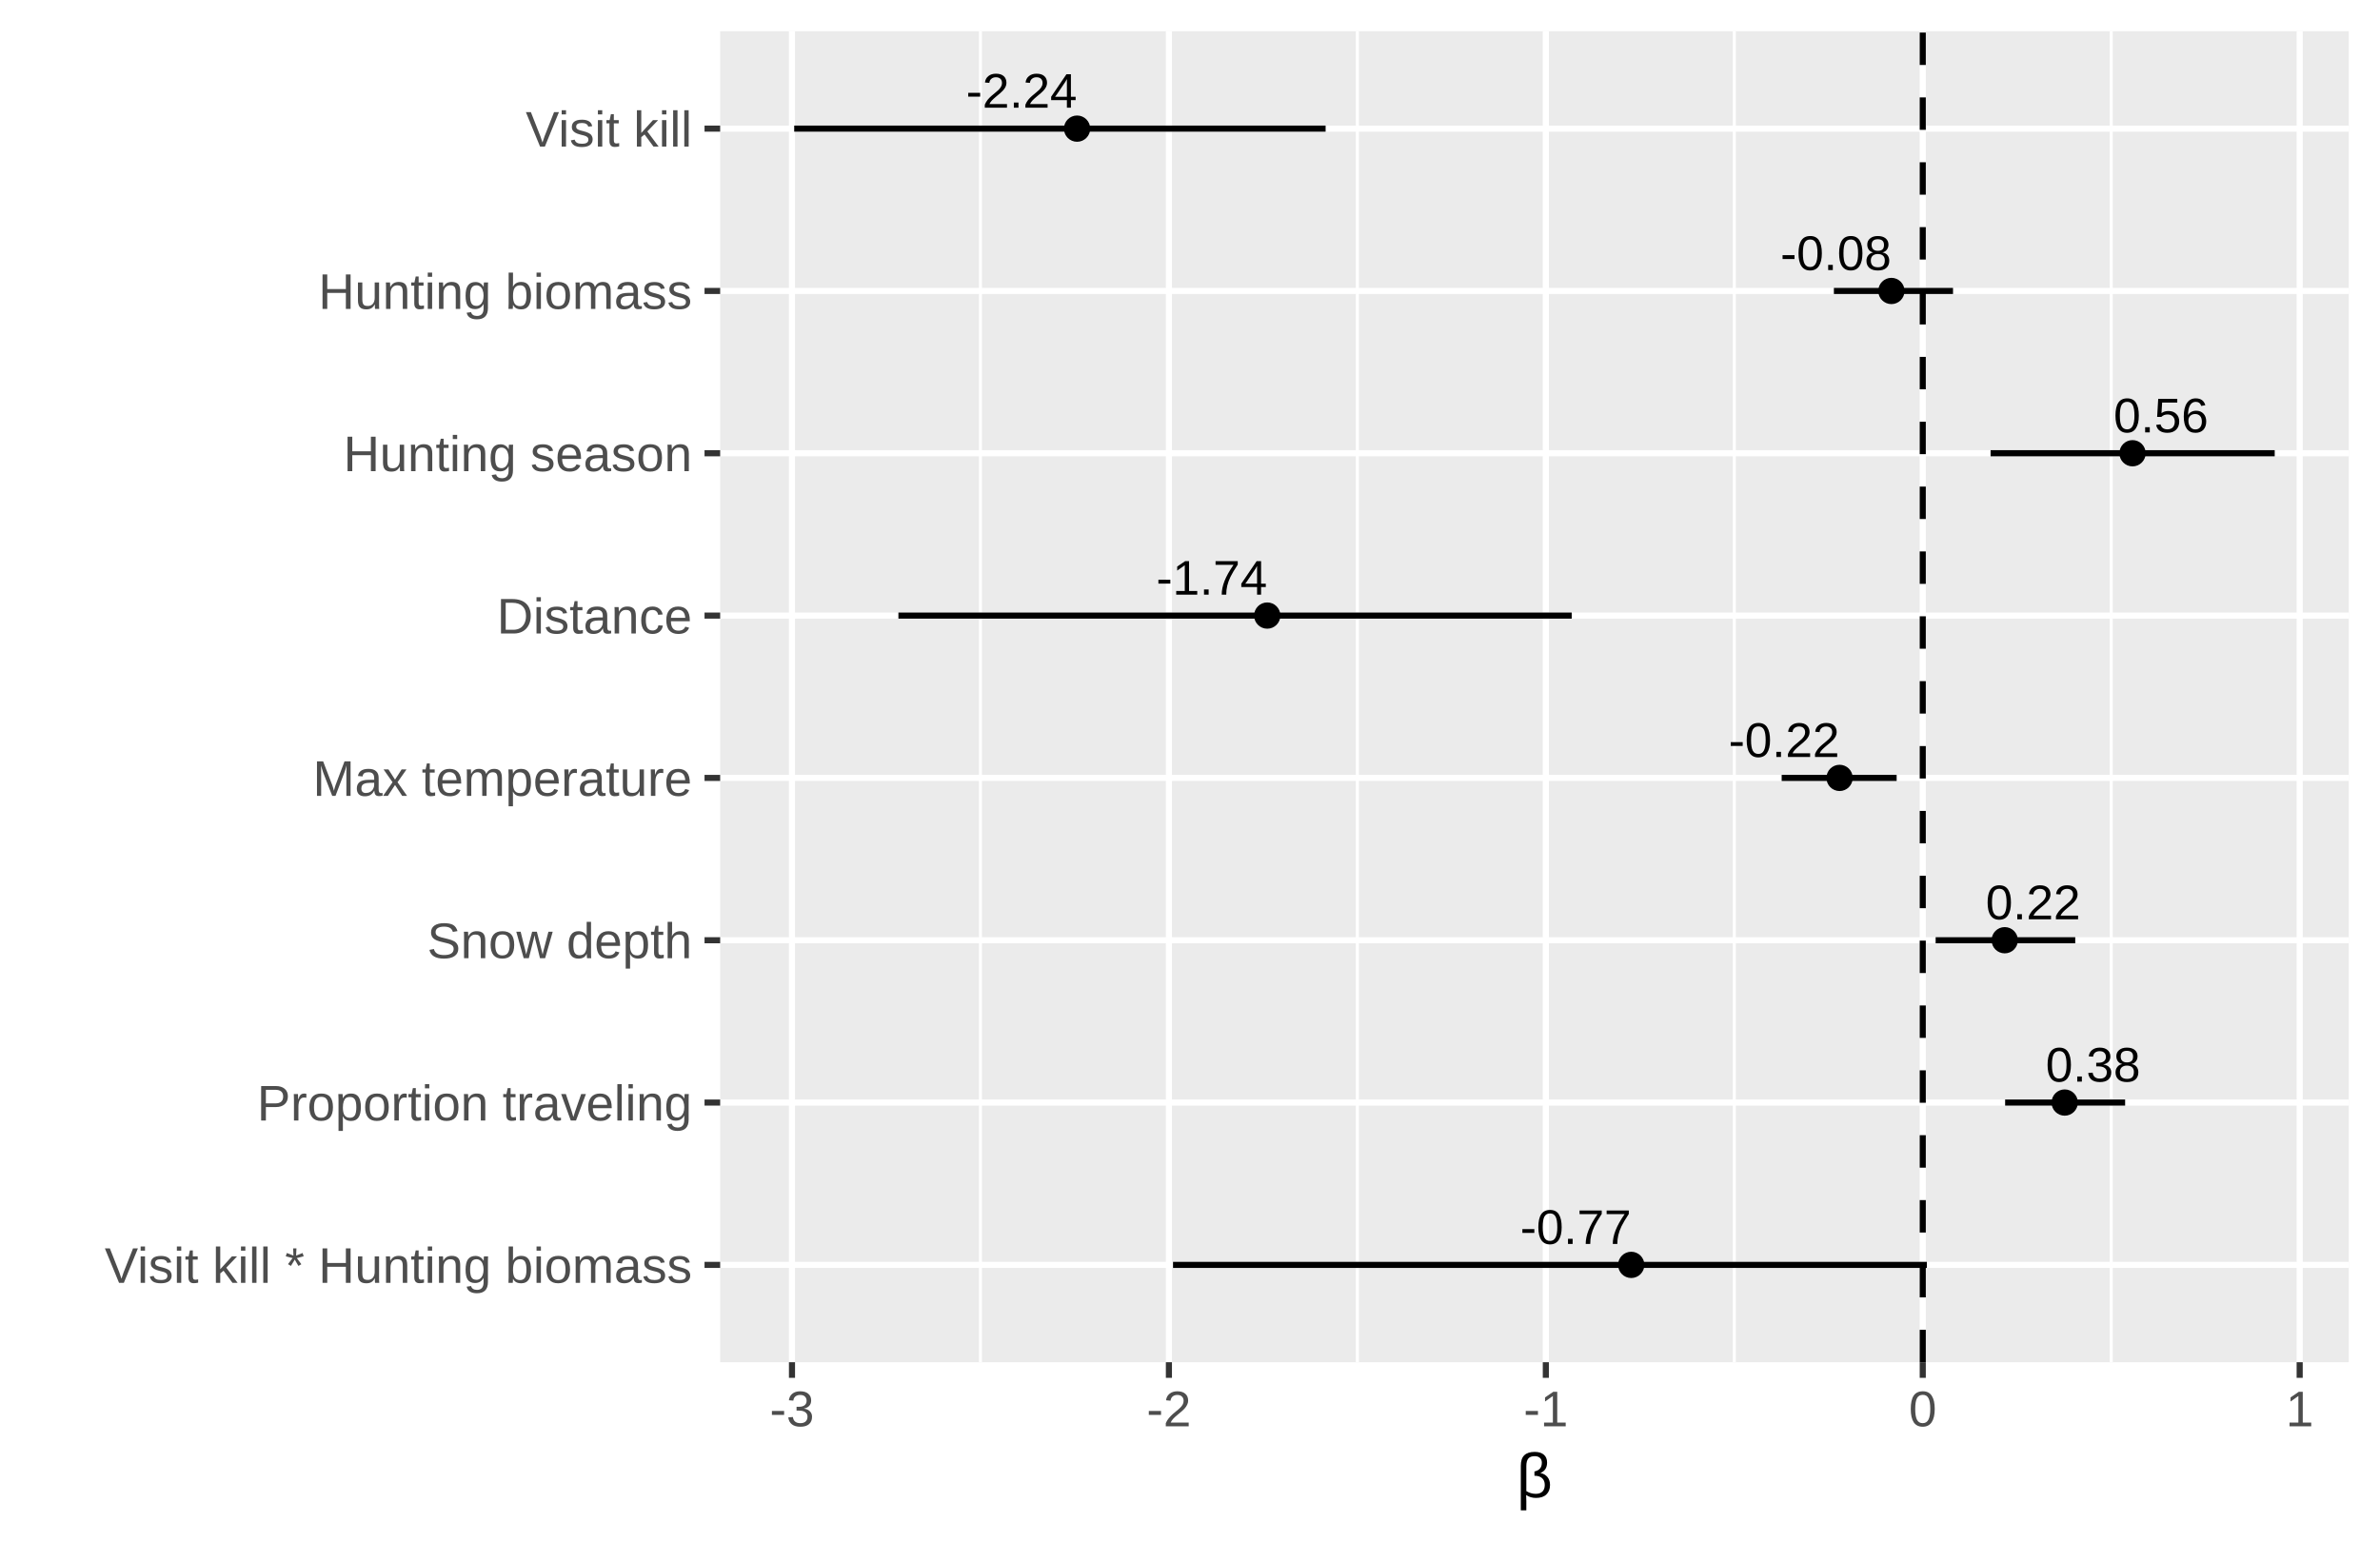
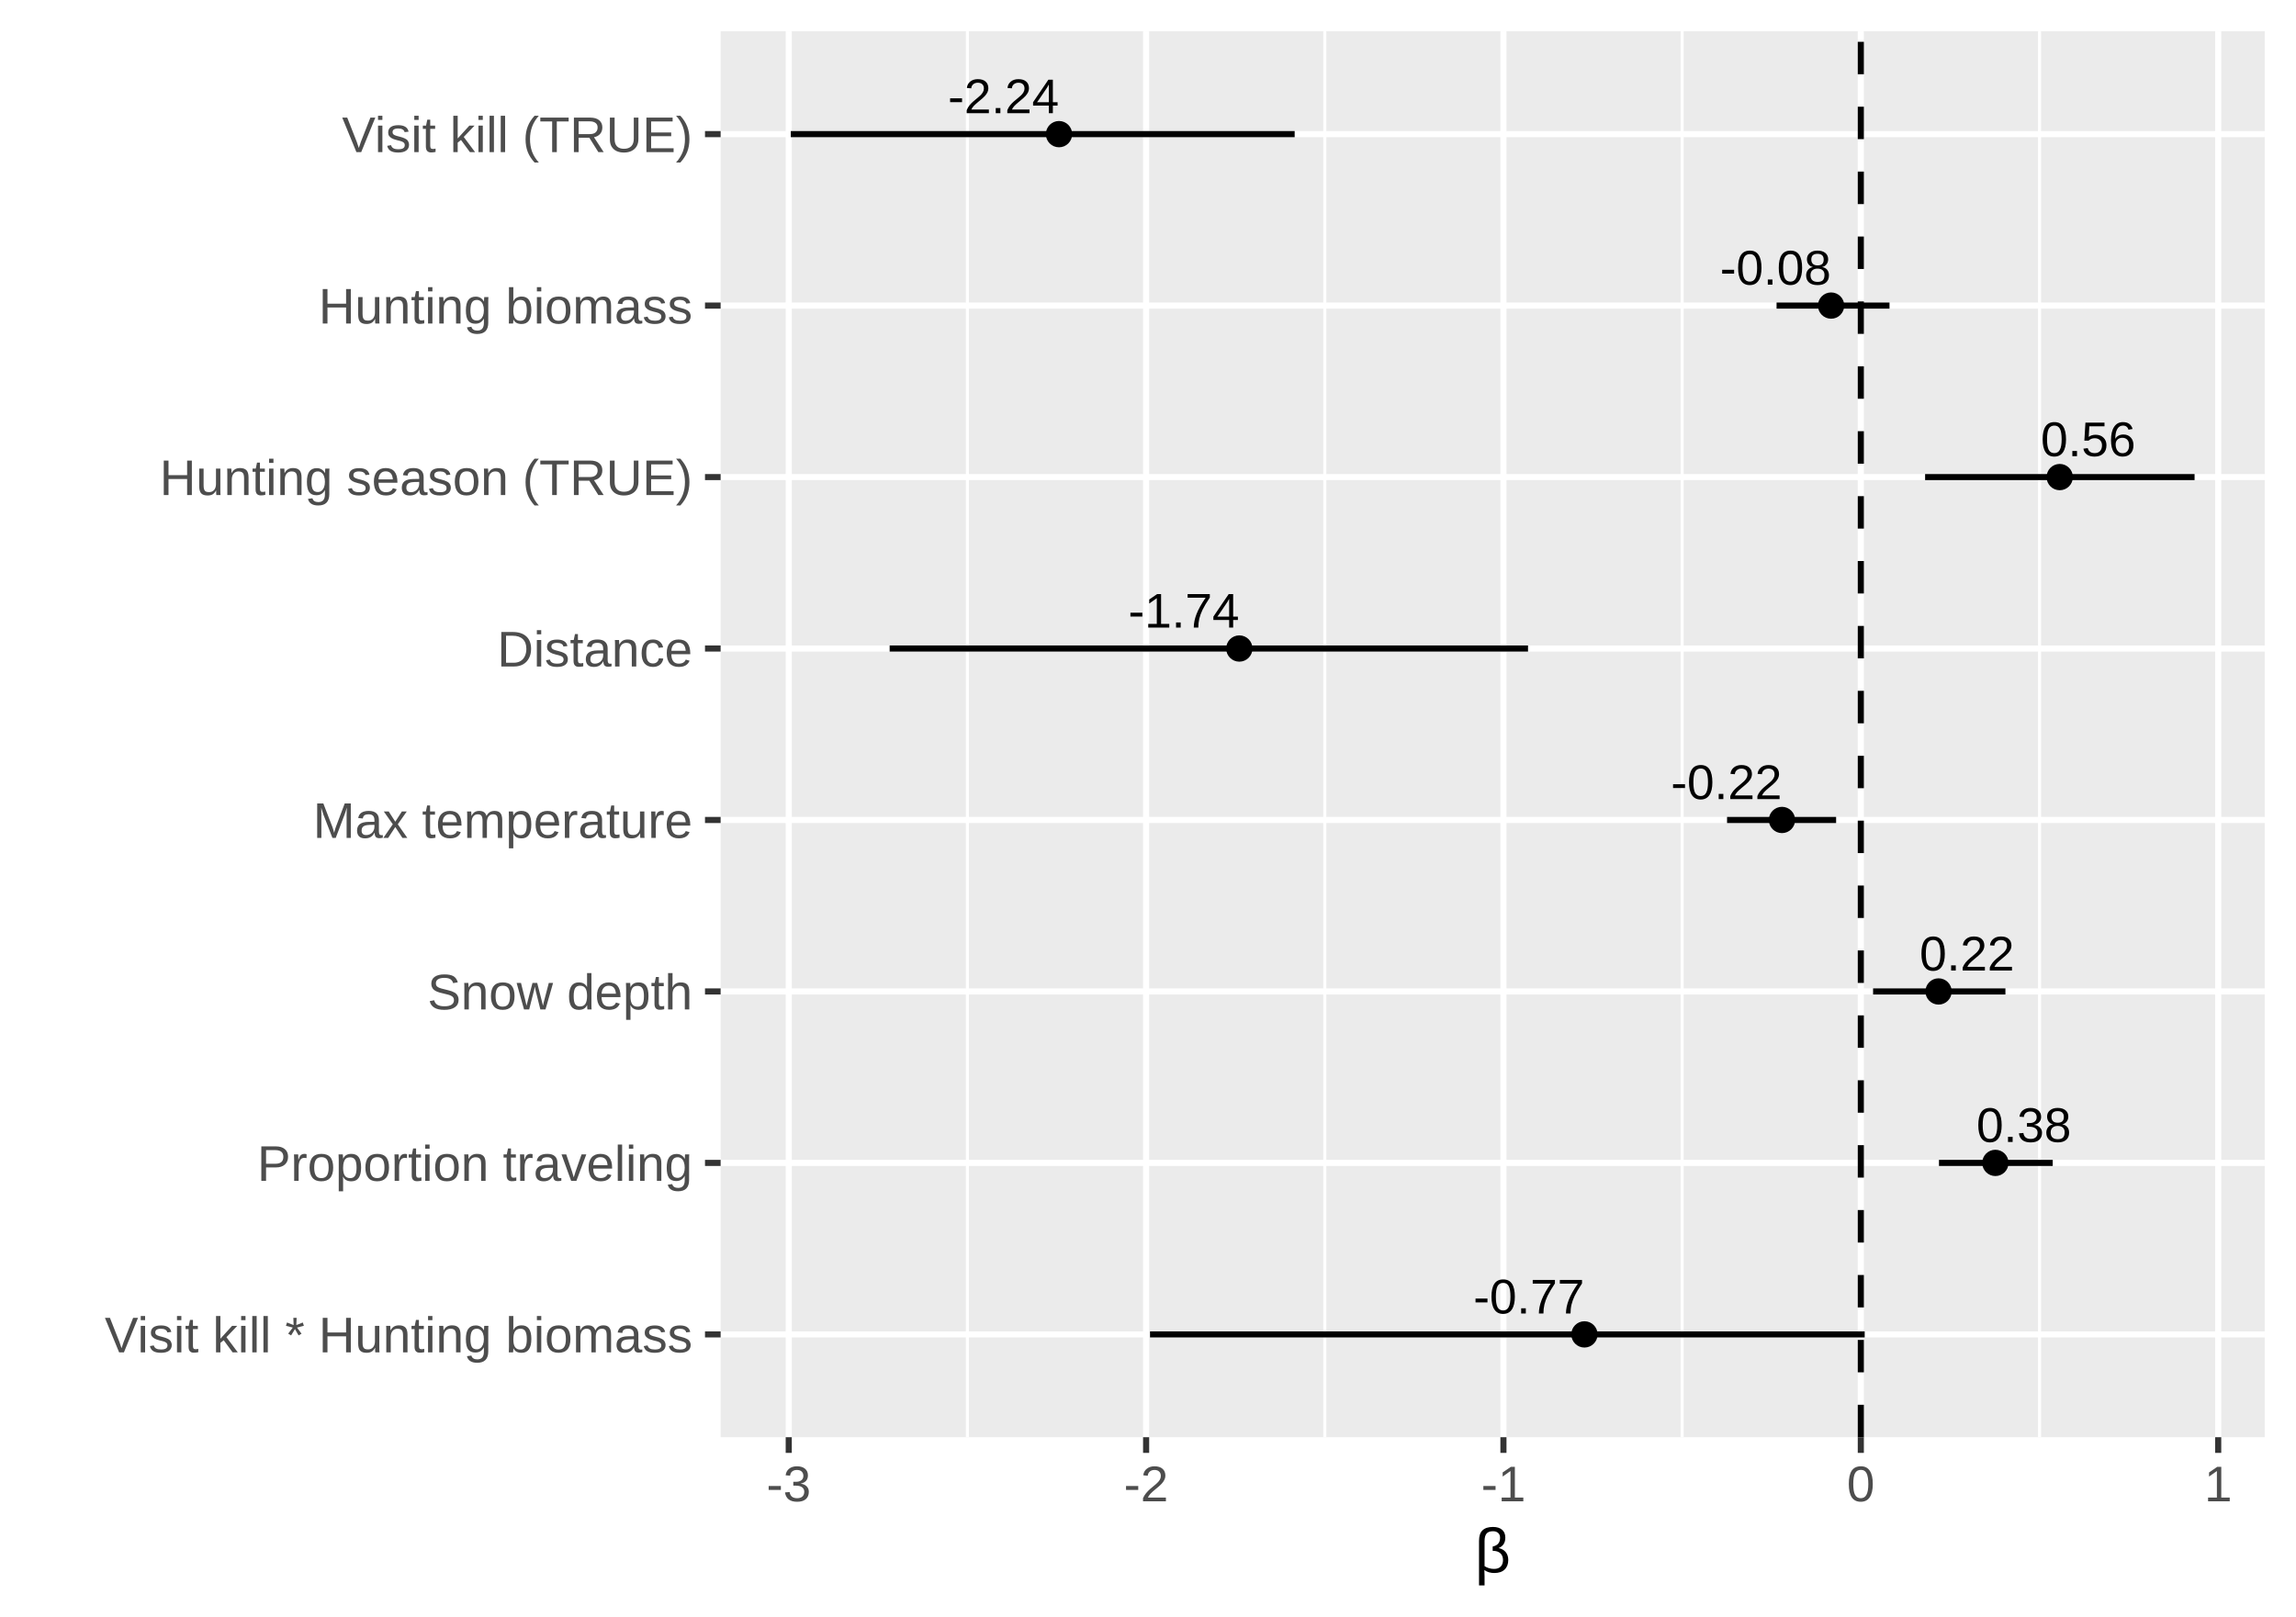
- <svg xmlns="http://www.w3.org/2000/svg" width="417.50pt" height="270.50pt" viewBox="0 0 417.50 270.50">
+ <svg xmlns="http://www.w3.org/2000/svg" width="402.50pt" height="283.50pt" viewBox="0 0 402.50 283.50">
  <g class="svglite">
    <defs>
      <style type="text/css">
    .svglite line, .svglite polyline, .svglite polygon, .svglite path, .svglite rect, .svglite circle {
      fill: none;
      stroke: #000000;
      stroke-linecap: round;
      stroke-linejoin: round;
      stroke-miterlimit: 10.00;
    }
    .svglite text {
      white-space: pre;
    }
    .svglite g.glyphgroup path {
      fill: inherit;
      stroke: none;
    }
  </style>
    </defs>
    <rect width="100%" height="100%" style="stroke: none; fill: #FFFFFF;" />
    <defs>
-       <clipPath id="cpMC4wMHw0MTcuNTB8MC4wMHwyNzAuNTA=">
-         <rect x="0.00" y="0.00" width="417.50" height="270.50" />
+       <clipPath id="cpMC4wMHw0MDIuNTB8MC4wMHwyODMuNTA=">
+         <rect x="0.00" y="0.00" width="402.50" height="283.50" />
      </clipPath>
    </defs>
-     <g clip-path="url(#cpMC4wMHw0MTcuNTB8MC4wMHwyNzAuNTA=)">
-       <rect x="0" y="0.00" width="417.50" height="270.50" style="stroke-width: 1.07; stroke: #FFFFFF; fill: #FFFFFF;" />
+     <g clip-path="url(#cpMC4wMHw0MDIuNTB8MC4wMHwyODMuNTA=)">
+       <rect x="0" y="0.00" width="402.50" height="283.50" style="stroke-width: 1.07; stroke: #FFFFFF; fill: #FFFFFF;" />
    </g>
    <defs>
-       <clipPath id="cpMTI2LjMzfDQxMi4wMnw1LjQ4fDIzOS4wMA==">
-         <rect x="126.33" y="5.48" width="285.69" height="233.52" />
+       <clipPath id="cpMTI2LjMzfDM5Ny4wMnw1LjQ4fDI1Mi4wMA==">
+         <rect x="126.33" y="5.48" width="270.69" height="246.52" />
      </clipPath>
    </defs>
-     <g clip-path="url(#cpMTI2LjMzfDQxMi4wMnw1LjQ4fDIzOS4wMA==)">
-       <rect x="126.33" y="5.48" width="285.69" height="233.52" style="stroke-width: 1.07; stroke: none; fill: #EBEBEB;" />
-       <polyline points="171.99,239.00 171.99,5.48 " style="stroke-width: 0.53; stroke: #FFFFFF; stroke-linecap: butt;" />
-       <polyline points="238.11,239.00 238.11,5.48 " style="stroke-width: 0.53; stroke: #FFFFFF; stroke-linecap: butt;" />
-       <polyline points="304.23,239.00 304.23,5.48 " style="stroke-width: 0.53; stroke: #FFFFFF; stroke-linecap: butt;" />
-       <polyline points="370.35,239.00 370.35,5.48 " style="stroke-width: 0.53; stroke: #FFFFFF; stroke-linecap: butt;" />
-       <polyline points="126.33,221.92 412.02,221.92 " style="stroke-width: 1.07; stroke: #FFFFFF; stroke-linecap: butt;" />
-       <polyline points="126.33,193.44 412.02,193.44 " style="stroke-width: 1.07; stroke: #FFFFFF; stroke-linecap: butt;" />
-       <polyline points="126.33,164.96 412.02,164.96 " style="stroke-width: 1.07; stroke: #FFFFFF; stroke-linecap: butt;" />
-       <polyline points="126.33,136.48 412.02,136.48 " style="stroke-width: 1.07; stroke: #FFFFFF; stroke-linecap: butt;" />
-       <polyline points="126.33,108.00 412.02,108.00 " style="stroke-width: 1.07; stroke: #FFFFFF; stroke-linecap: butt;" />
-       <polyline points="126.33,79.52 412.02,79.52 " style="stroke-width: 1.07; stroke: #FFFFFF; stroke-linecap: butt;" />
-       <polyline points="126.33,51.05 412.02,51.05 " style="stroke-width: 1.07; stroke: #FFFFFF; stroke-linecap: butt;" />
-       <polyline points="126.33,22.57 412.02,22.57 " style="stroke-width: 1.07; stroke: #FFFFFF; stroke-linecap: butt;" />
-       <polyline points="138.93,239.00 138.93,5.48 " style="stroke-width: 1.07; stroke: #FFFFFF; stroke-linecap: butt;" />
-       <polyline points="205.05,239.00 205.05,5.48 " style="stroke-width: 1.07; stroke: #FFFFFF; stroke-linecap: butt;" />
-       <polyline points="271.17,239.00 271.17,5.48 " style="stroke-width: 1.07; stroke: #FFFFFF; stroke-linecap: butt;" />
-       <polyline points="337.29,239.00 337.29,5.48 " style="stroke-width: 1.07; stroke: #FFFFFF; stroke-linecap: butt;" />
-       <polyline points="403.41,239.00 403.41,5.48 " style="stroke-width: 1.07; stroke: #FFFFFF; stroke-linecap: butt;" />
-       <circle cx="188.94" cy="22.57" r="1.95" style="stroke-width: 0.71; fill: #000000;" />
-       <circle cx="331.79" cy="51.05" r="1.95" style="stroke-width: 0.71; fill: #000000;" />
-       <circle cx="374.09" cy="79.52" r="1.95" style="stroke-width: 0.71; fill: #000000;" />
-       <circle cx="222.30" cy="108.00" r="1.95" style="stroke-width: 0.71; fill: #000000;" />
-       <circle cx="322.70" cy="136.48" r="1.95" style="stroke-width: 0.71; fill: #000000;" />
-       <circle cx="351.67" cy="164.96" r="1.95" style="stroke-width: 0.71; fill: #000000;" />
-       <circle cx="362.19" cy="193.44" r="1.95" style="stroke-width: 0.71; fill: #000000;" />
-       <circle cx="286.15" cy="221.92" r="1.95" style="stroke-width: 0.71; fill: #000000;" />
-       <line x1="139.32" y1="22.57" x2="232.54" y2="22.57" style="stroke-width: 1.07; stroke-linecap: butt;" />
-       <line x1="321.70" y1="51.05" x2="342.60" y2="51.05" style="stroke-width: 1.07; stroke-linecap: butt;" />
-       <line x1="349.19" y1="79.52" x2="399.03" y2="79.52" style="stroke-width: 1.07; stroke-linecap: butt;" />
-       <line x1="157.60" y1="108.00" x2="275.71" y2="108.00" style="stroke-width: 1.07; stroke-linecap: butt;" />
-       <line x1="312.54" y1="136.48" x2="332.71" y2="136.48" style="stroke-width: 1.07; stroke-linecap: butt;" />
-       <line x1="339.55" y1="164.96" x2="364.04" y2="164.96" style="stroke-width: 1.07; stroke-linecap: butt;" />
-       <line x1="351.74" y1="193.44" x2="372.79" y2="193.44" style="stroke-width: 1.07; stroke-linecap: butt;" />
-       <line x1="205.77" y1="221.92" x2="338.01" y2="221.92" style="stroke-width: 1.07; stroke-linecap: butt;" />
-       <line x1="337.29" y1="239.00" x2="337.29" y2="5.48" style="stroke-width: 1.07; stroke-dasharray: 5.69,5.69; stroke-linecap: butt;" />
-       <text x="188.94" y="18.90" text-anchor="end" style="font-size: 8.54px; font-family: &quot;Arial&quot;;" textLength="19.47px" lengthAdjust="spacingAndGlyphs">-2.24</text>
-       <text x="331.79" y="47.38" text-anchor="end" style="font-size: 8.54px; font-family: &quot;Arial&quot;;" textLength="19.47px" lengthAdjust="spacingAndGlyphs">-0.08</text>
-       <text x="370.77" y="75.86" style="font-size: 8.54px; font-family: &quot;Arial&quot;;" textLength="16.62px" lengthAdjust="spacingAndGlyphs">0.56</text>
-       <text x="222.30" y="104.33" text-anchor="end" style="font-size: 8.54px; font-family: &quot;Arial&quot;;" textLength="19.47px" lengthAdjust="spacingAndGlyphs">-1.74</text>
-       <text x="322.70" y="132.81" text-anchor="end" style="font-size: 8.54px; font-family: &quot;Arial&quot;;" textLength="19.47px" lengthAdjust="spacingAndGlyphs">-0.22</text>
-       <text x="348.34" y="161.29" style="font-size: 8.54px; font-family: &quot;Arial&quot;;" textLength="16.62px" lengthAdjust="spacingAndGlyphs">0.22</text>
-       <text x="358.86" y="189.77" style="font-size: 8.54px; font-family: &quot;Arial&quot;;" textLength="16.62px" lengthAdjust="spacingAndGlyphs">0.38</text>
-       <text x="286.15" y="218.25" text-anchor="end" style="font-size: 8.54px; font-family: &quot;Arial&quot;;" textLength="19.47px" lengthAdjust="spacingAndGlyphs">-0.77</text>
+     <g clip-path="url(#cpMTI2LjMzfDM5Ny4wMnw1LjQ4fDI1Mi4wMA==)">
+       <rect x="126.33" y="5.48" width="270.69" height="246.52" style="stroke-width: 1.07; stroke: none; fill: #EBEBEB;" />
+       <polyline points="169.59,252.00 169.59,5.48 " style="stroke-width: 0.53; stroke: #FFFFFF; stroke-linecap: butt;" />
+       <polyline points="232.24,252.00 232.24,5.48 " style="stroke-width: 0.53; stroke: #FFFFFF; stroke-linecap: butt;" />
+       <polyline points="294.89,252.00 294.89,5.48 " style="stroke-width: 0.53; stroke: #FFFFFF; stroke-linecap: butt;" />
+       <polyline points="357.54,252.00 357.54,5.48 " style="stroke-width: 0.53; stroke: #FFFFFF; stroke-linecap: butt;" />
+       <polyline points="126.33,233.97 397.02,233.97 " style="stroke-width: 1.07; stroke: #FFFFFF; stroke-linecap: butt;" />
+       <polyline points="126.33,203.90 397.02,203.90 " style="stroke-width: 1.07; stroke: #FFFFFF; stroke-linecap: butt;" />
+       <polyline points="126.33,173.84 397.02,173.84 " style="stroke-width: 1.07; stroke: #FFFFFF; stroke-linecap: butt;" />
+       <polyline points="126.33,143.77 397.02,143.77 " style="stroke-width: 1.07; stroke: #FFFFFF; stroke-linecap: butt;" />
+       <polyline points="126.33,113.71 397.02,113.71 " style="stroke-width: 1.07; stroke: #FFFFFF; stroke-linecap: butt;" />
+       <polyline points="126.33,83.65 397.02,83.65 " style="stroke-width: 1.07; stroke: #FFFFFF; stroke-linecap: butt;" />
+       <polyline points="126.33,53.58 397.02,53.58 " style="stroke-width: 1.07; stroke: #FFFFFF; stroke-linecap: butt;" />
+       <polyline points="126.33,23.52 397.02,23.52 " style="stroke-width: 1.07; stroke: #FFFFFF; stroke-linecap: butt;" />
+       <polyline points="138.27,252.00 138.27,5.48 " style="stroke-width: 1.07; stroke: #FFFFFF; stroke-linecap: butt;" />
+       <polyline points="200.92,252.00 200.92,5.48 " style="stroke-width: 1.07; stroke: #FFFFFF; stroke-linecap: butt;" />
+       <polyline points="263.56,252.00 263.56,5.48 " style="stroke-width: 1.07; stroke: #FFFFFF; stroke-linecap: butt;" />
+       <polyline points="326.21,252.00 326.21,5.48 " style="stroke-width: 1.07; stroke: #FFFFFF; stroke-linecap: butt;" />
+       <polyline points="388.86,252.00 388.86,5.48 " style="stroke-width: 1.07; stroke: #FFFFFF; stroke-linecap: butt;" />
+       <circle cx="185.65" cy="23.52" r="1.95" style="stroke-width: 0.71; fill: #000000;" />
+       <circle cx="321.00" cy="53.58" r="1.95" style="stroke-width: 0.71; fill: #000000;" />
+       <circle cx="361.08" cy="83.65" r="1.95" style="stroke-width: 0.71; fill: #000000;" />
+       <circle cx="217.26" cy="113.71" r="1.95" style="stroke-width: 0.71; fill: #000000;" />
+       <circle cx="312.39" cy="143.77" r="1.95" style="stroke-width: 0.71; fill: #000000;" />
+       <circle cx="339.84" cy="173.84" r="1.95" style="stroke-width: 0.71; fill: #000000;" />
+       <circle cx="349.80" cy="203.90" r="1.95" style="stroke-width: 0.71; fill: #000000;" />
+       <circle cx="277.76" cy="233.97" r="1.95" style="stroke-width: 0.71; fill: #000000;" />
+       <line x1="138.63" y1="23.52" x2="226.96" y2="23.52" style="stroke-width: 1.07; stroke-linecap: butt;" />
+       <line x1="311.44" y1="53.58" x2="331.24" y2="53.58" style="stroke-width: 1.07; stroke-linecap: butt;" />
+       <line x1="337.48" y1="83.65" x2="384.72" y2="83.65" style="stroke-width: 1.07; stroke-linecap: butt;" />
+       <line x1="155.96" y1="113.71" x2="267.87" y2="113.71" style="stroke-width: 1.07; stroke-linecap: butt;" />
+       <line x1="302.76" y1="143.77" x2="321.88" y2="143.77" style="stroke-width: 1.07; stroke-linecap: butt;" />
+       <line x1="328.36" y1="173.84" x2="351.56" y2="173.84" style="stroke-width: 1.07; stroke-linecap: butt;" />
+       <line x1="339.91" y1="203.90" x2="359.85" y2="203.90" style="stroke-width: 1.07; stroke-linecap: butt;" />
+       <line x1="201.60" y1="233.97" x2="326.89" y2="233.97" style="stroke-width: 1.07; stroke-linecap: butt;" />
+       <line x1="326.21" y1="252.00" x2="326.21" y2="5.48" style="stroke-width: 1.07; stroke-dasharray: 5.69,5.69; stroke-linecap: butt;" />
+       <text x="185.65" y="19.85" text-anchor="end" style="font-size: 8.54px; font-family: &quot;Arial&quot;;" textLength="19.47px" lengthAdjust="spacingAndGlyphs">-2.24</text>
+       <text x="321.00" y="49.91" text-anchor="end" style="font-size: 8.54px; font-family: &quot;Arial&quot;;" textLength="19.47px" lengthAdjust="spacingAndGlyphs">-0.08</text>
+       <text x="357.76" y="79.98" style="font-size: 8.54px; font-family: &quot;Arial&quot;;" textLength="16.62px" lengthAdjust="spacingAndGlyphs">0.56</text>
+       <text x="217.26" y="110.04" text-anchor="end" style="font-size: 8.54px; font-family: &quot;Arial&quot;;" textLength="19.47px" lengthAdjust="spacingAndGlyphs">-1.74</text>
+       <text x="312.39" y="140.11" text-anchor="end" style="font-size: 8.54px; font-family: &quot;Arial&quot;;" textLength="19.47px" lengthAdjust="spacingAndGlyphs">-0.22</text>
+       <text x="336.51" y="170.17" style="font-size: 8.54px; font-family: &quot;Arial&quot;;" textLength="16.62px" lengthAdjust="spacingAndGlyphs">0.22</text>
+       <text x="346.48" y="200.23" style="font-size: 8.54px; font-family: &quot;Arial&quot;;" textLength="16.62px" lengthAdjust="spacingAndGlyphs">0.38</text>
+       <text x="277.76" y="230.30" text-anchor="end" style="font-size: 8.54px; font-family: &quot;Arial&quot;;" textLength="19.47px" lengthAdjust="spacingAndGlyphs">-0.77</text>
    </g>
-     <g clip-path="url(#cpMC4wMHw0MTcuNTB8MC4wMHwyNzAuNTA=)">
-       <text x="121.40" y="225.07" text-anchor="end" style="font-size: 8.80px;fill: #4D4D4D; font-family: &quot;Arial&quot;;" textLength="102.98px" lengthAdjust="spacingAndGlyphs">Visit kill * Hunting biomass</text>
-       <text x="121.40" y="196.59" text-anchor="end" style="font-size: 8.80px;fill: #4D4D4D; font-family: &quot;Arial&quot;;" textLength="76.23px" lengthAdjust="spacingAndGlyphs">Proportion traveling</text>
-       <text x="121.40" y="168.11" text-anchor="end" style="font-size: 8.80px;fill: #4D4D4D; font-family: &quot;Arial&quot;;" textLength="46.45px" lengthAdjust="spacingAndGlyphs">Snow depth</text>
-       <text x="121.40" y="139.63" text-anchor="end" style="font-size: 8.80px;fill: #4D4D4D; font-family: &quot;Arial&quot;;" textLength="66.45px" lengthAdjust="spacingAndGlyphs">Max temperature</text>
-       <text x="121.40" y="111.15" text-anchor="end" style="font-size: 8.80px;fill: #4D4D4D; font-family: &quot;Arial&quot;;" textLength="34.23px" lengthAdjust="spacingAndGlyphs">Distance</text>
-       <text x="121.40" y="82.67" text-anchor="end" style="font-size: 8.80px;fill: #4D4D4D; font-family: &quot;Arial&quot;;" textLength="61.12px" lengthAdjust="spacingAndGlyphs">Hunting season</text>
-       <text x="121.40" y="54.20" text-anchor="end" style="font-size: 8.80px;fill: #4D4D4D; font-family: &quot;Arial&quot;;" textLength="65.52px" lengthAdjust="spacingAndGlyphs">Hunting biomass</text>
-       <text x="121.40" y="25.72" text-anchor="end" style="font-size: 8.80px;fill: #4D4D4D; font-family: &quot;Arial&quot;;" textLength="29.17px" lengthAdjust="spacingAndGlyphs">Visit kill</text>
-       <polyline points="123.59,221.92 126.33,221.92 " style="stroke-width: 1.07; stroke: #333333; stroke-linecap: butt;" />
-       <polyline points="123.59,193.44 126.33,193.44 " style="stroke-width: 1.07; stroke: #333333; stroke-linecap: butt;" />
-       <polyline points="123.59,164.96 126.33,164.96 " style="stroke-width: 1.07; stroke: #333333; stroke-linecap: butt;" />
-       <polyline points="123.59,136.48 126.33,136.48 " style="stroke-width: 1.07; stroke: #333333; stroke-linecap: butt;" />
-       <polyline points="123.59,108.00 126.33,108.00 " style="stroke-width: 1.07; stroke: #333333; stroke-linecap: butt;" />
-       <polyline points="123.59,79.52 126.33,79.52 " style="stroke-width: 1.07; stroke: #333333; stroke-linecap: butt;" />
-       <polyline points="123.59,51.05 126.33,51.05 " style="stroke-width: 1.07; stroke: #333333; stroke-linecap: butt;" />
-       <polyline points="123.59,22.57 126.33,22.57 " style="stroke-width: 1.07; stroke: #333333; stroke-linecap: butt;" />
-       <polyline points="138.93,241.74 138.93,239.00 " style="stroke-width: 1.07; stroke: #333333; stroke-linecap: butt;" />
-       <polyline points="205.05,241.74 205.05,239.00 " style="stroke-width: 1.07; stroke: #333333; stroke-linecap: butt;" />
-       <polyline points="271.17,241.74 271.17,239.00 " style="stroke-width: 1.07; stroke: #333333; stroke-linecap: butt;" />
-       <polyline points="337.29,241.74 337.29,239.00 " style="stroke-width: 1.07; stroke: #333333; stroke-linecap: butt;" />
-       <polyline points="403.41,241.74 403.41,239.00 " style="stroke-width: 1.07; stroke: #333333; stroke-linecap: butt;" />
-       <text x="138.93" y="250.24" text-anchor="middle" style="font-size: 8.80px;fill: #4D4D4D; font-family: &quot;Arial&quot;;" textLength="7.81px" lengthAdjust="spacingAndGlyphs">-3</text>
-       <text x="205.05" y="250.24" text-anchor="middle" style="font-size: 8.80px;fill: #4D4D4D; font-family: &quot;Arial&quot;;" textLength="7.81px" lengthAdjust="spacingAndGlyphs">-2</text>
-       <text x="271.17" y="250.24" text-anchor="middle" style="font-size: 8.80px;fill: #4D4D4D; font-family: &quot;Arial&quot;;" textLength="7.81px" lengthAdjust="spacingAndGlyphs">-1</text>
-       <text x="337.29" y="250.24" text-anchor="middle" style="font-size: 8.80px;fill: #4D4D4D; font-family: &quot;Arial&quot;;" textLength="4.89px" lengthAdjust="spacingAndGlyphs">0</text>
-       <text x="403.41" y="250.24" text-anchor="middle" style="font-size: 8.80px;fill: #4D4D4D; font-family: &quot;Arial&quot;;" textLength="4.89px" lengthAdjust="spacingAndGlyphs">1</text>
-       <text x="269.18" y="262.70" text-anchor="middle" style="font-size: 11.00px; font-family: &quot;Arial&quot;;" textLength="6.33px" lengthAdjust="spacingAndGlyphs">β</text>
+     <g clip-path="url(#cpMC4wMHw0MDIuNTB8MC4wMHwyODMuNTA=)">
+       <text x="121.40" y="237.12" text-anchor="end" style="font-size: 8.80px;fill: #4D4D4D; font-family: &quot;Arial&quot;;" textLength="102.98px" lengthAdjust="spacingAndGlyphs">Visit kill * Hunting biomass</text>
+       <text x="121.40" y="207.05" text-anchor="end" style="font-size: 8.80px;fill: #4D4D4D; font-family: &quot;Arial&quot;;" textLength="76.23px" lengthAdjust="spacingAndGlyphs">Proportion traveling</text>
+       <text x="121.40" y="176.99" text-anchor="end" style="font-size: 8.80px;fill: #4D4D4D; font-family: &quot;Arial&quot;;" textLength="46.45px" lengthAdjust="spacingAndGlyphs">Snow depth</text>
+       <text x="121.40" y="146.92" text-anchor="end" style="font-size: 8.80px;fill: #4D4D4D; font-family: &quot;Arial&quot;;" textLength="66.45px" lengthAdjust="spacingAndGlyphs">Max temperature</text>
+       <text x="121.40" y="116.86" text-anchor="end" style="font-size: 8.80px;fill: #4D4D4D; font-family: &quot;Arial&quot;;" textLength="34.23px" lengthAdjust="spacingAndGlyphs">Distance</text>
+       <text x="121.40" y="86.80" text-anchor="end" style="font-size: 8.80px;fill: #4D4D4D; font-family: &quot;Arial&quot;;" textLength="93.38px" lengthAdjust="spacingAndGlyphs">Hunting season (TRUE)</text>
+       <text x="121.40" y="56.73" text-anchor="end" style="font-size: 8.80px;fill: #4D4D4D; font-family: &quot;Arial&quot;;" textLength="65.52px" lengthAdjust="spacingAndGlyphs">Hunting biomass</text>
+       <text x="121.40" y="26.67" text-anchor="end" style="font-size: 8.80px;fill: #4D4D4D; font-family: &quot;Arial&quot;;" textLength="61.42px" lengthAdjust="spacingAndGlyphs">Visit kill (TRUE)</text>
+       <polyline points="123.59,233.97 126.33,233.97 " style="stroke-width: 1.07; stroke: #333333; stroke-linecap: butt;" />
+       <polyline points="123.59,203.90 126.33,203.90 " style="stroke-width: 1.07; stroke: #333333; stroke-linecap: butt;" />
+       <polyline points="123.59,173.84 126.33,173.84 " style="stroke-width: 1.07; stroke: #333333; stroke-linecap: butt;" />
+       <polyline points="123.59,143.77 126.33,143.77 " style="stroke-width: 1.07; stroke: #333333; stroke-linecap: butt;" />
+       <polyline points="123.59,113.71 126.33,113.71 " style="stroke-width: 1.07; stroke: #333333; stroke-linecap: butt;" />
+       <polyline points="123.59,83.65 126.33,83.65 " style="stroke-width: 1.07; stroke: #333333; stroke-linecap: butt;" />
+       <polyline points="123.59,53.58 126.33,53.58 " style="stroke-width: 1.07; stroke: #333333; stroke-linecap: butt;" />
+       <polyline points="123.59,23.52 126.33,23.52 " style="stroke-width: 1.07; stroke: #333333; stroke-linecap: butt;" />
+       <polyline points="138.27,254.74 138.27,252.00 " style="stroke-width: 1.07; stroke: #333333; stroke-linecap: butt;" />
+       <polyline points="200.92,254.74 200.92,252.00 " style="stroke-width: 1.07; stroke: #333333; stroke-linecap: butt;" />
+       <polyline points="263.56,254.74 263.56,252.00 " style="stroke-width: 1.07; stroke: #333333; stroke-linecap: butt;" />
+       <polyline points="326.21,254.74 326.21,252.00 " style="stroke-width: 1.07; stroke: #333333; stroke-linecap: butt;" />
+       <polyline points="388.86,254.74 388.86,252.00 " style="stroke-width: 1.07; stroke: #333333; stroke-linecap: butt;" />
+       <text x="138.27" y="263.24" text-anchor="middle" style="font-size: 8.80px;fill: #4D4D4D; font-family: &quot;Arial&quot;;" textLength="7.81px" lengthAdjust="spacingAndGlyphs">-3</text>
+       <text x="200.92" y="263.24" text-anchor="middle" style="font-size: 8.80px;fill: #4D4D4D; font-family: &quot;Arial&quot;;" textLength="7.81px" lengthAdjust="spacingAndGlyphs">-2</text>
+       <text x="263.56" y="263.24" text-anchor="middle" style="font-size: 8.80px;fill: #4D4D4D; font-family: &quot;Arial&quot;;" textLength="7.81px" lengthAdjust="spacingAndGlyphs">-1</text>
+       <text x="326.21" y="263.24" text-anchor="middle" style="font-size: 8.80px;fill: #4D4D4D; font-family: &quot;Arial&quot;;" textLength="4.89px" lengthAdjust="spacingAndGlyphs">0</text>
+       <text x="388.86" y="263.24" text-anchor="middle" style="font-size: 8.80px;fill: #4D4D4D; font-family: &quot;Arial&quot;;" textLength="4.89px" lengthAdjust="spacingAndGlyphs">1</text>
+       <text x="261.68" y="275.70" text-anchor="middle" style="font-size: 11.00px; font-family: &quot;Arial&quot;;" textLength="6.33px" lengthAdjust="spacingAndGlyphs">β</text>
    </g>
  </g>
</svg>
